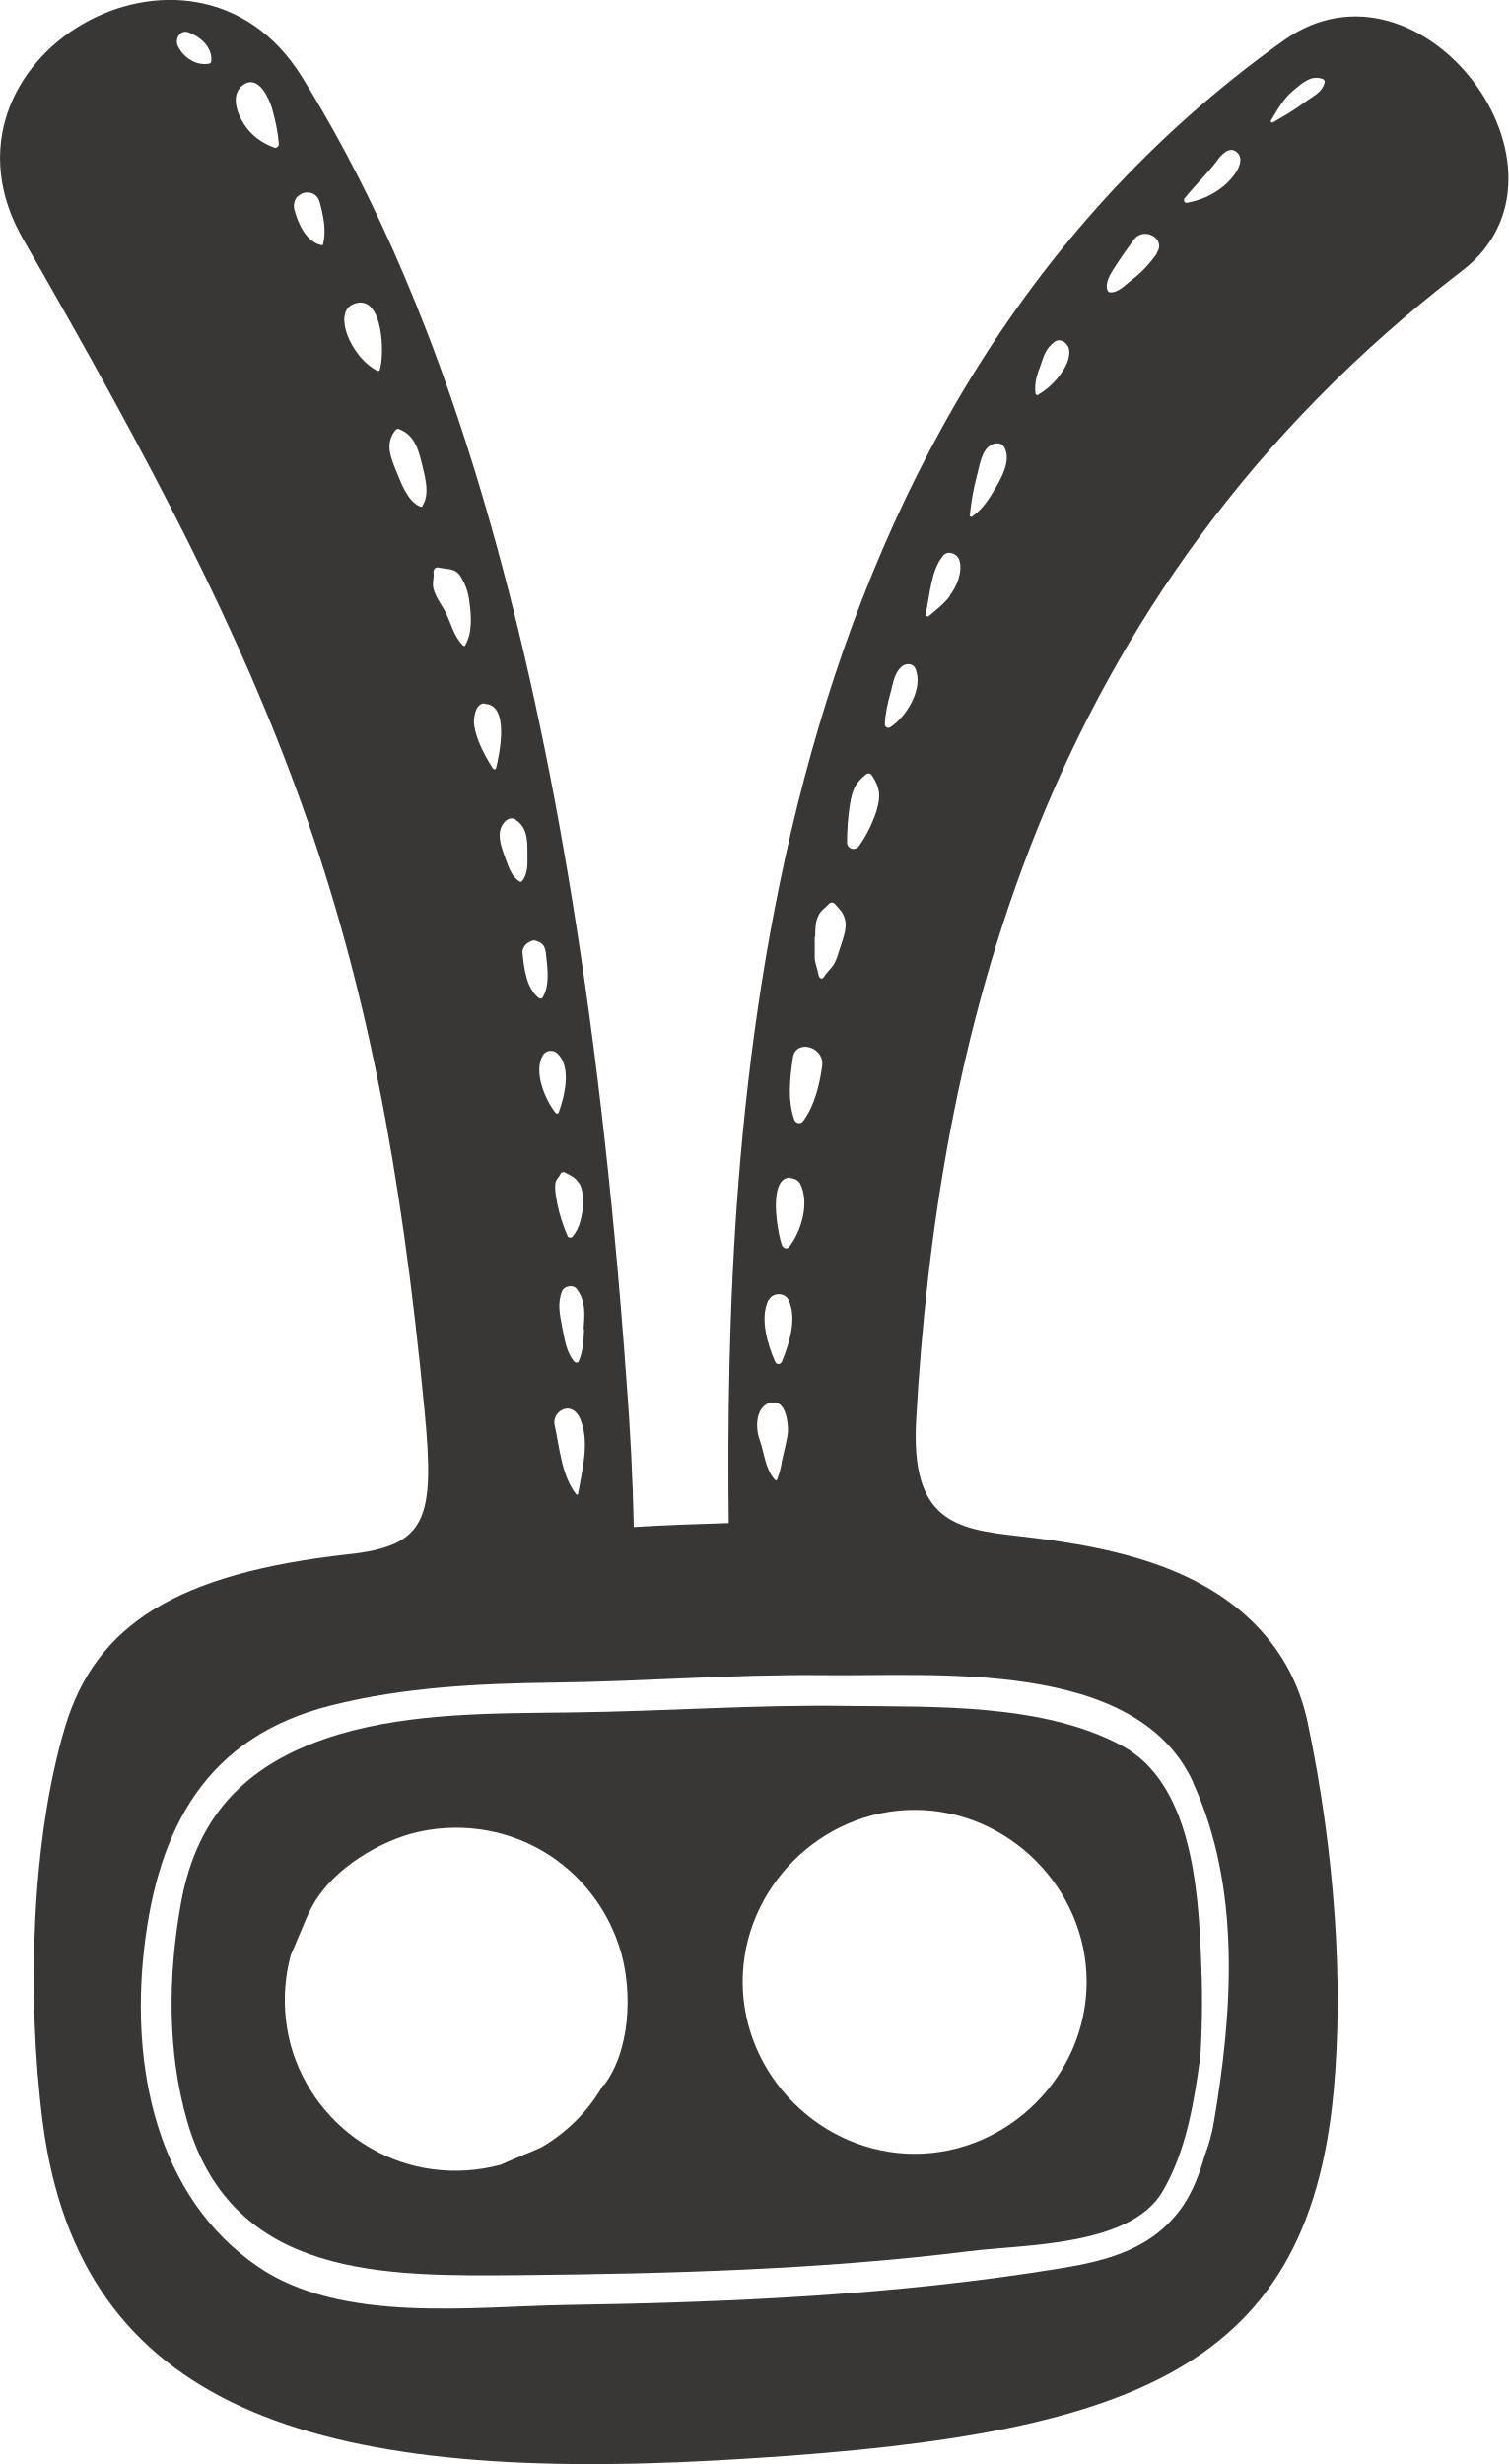
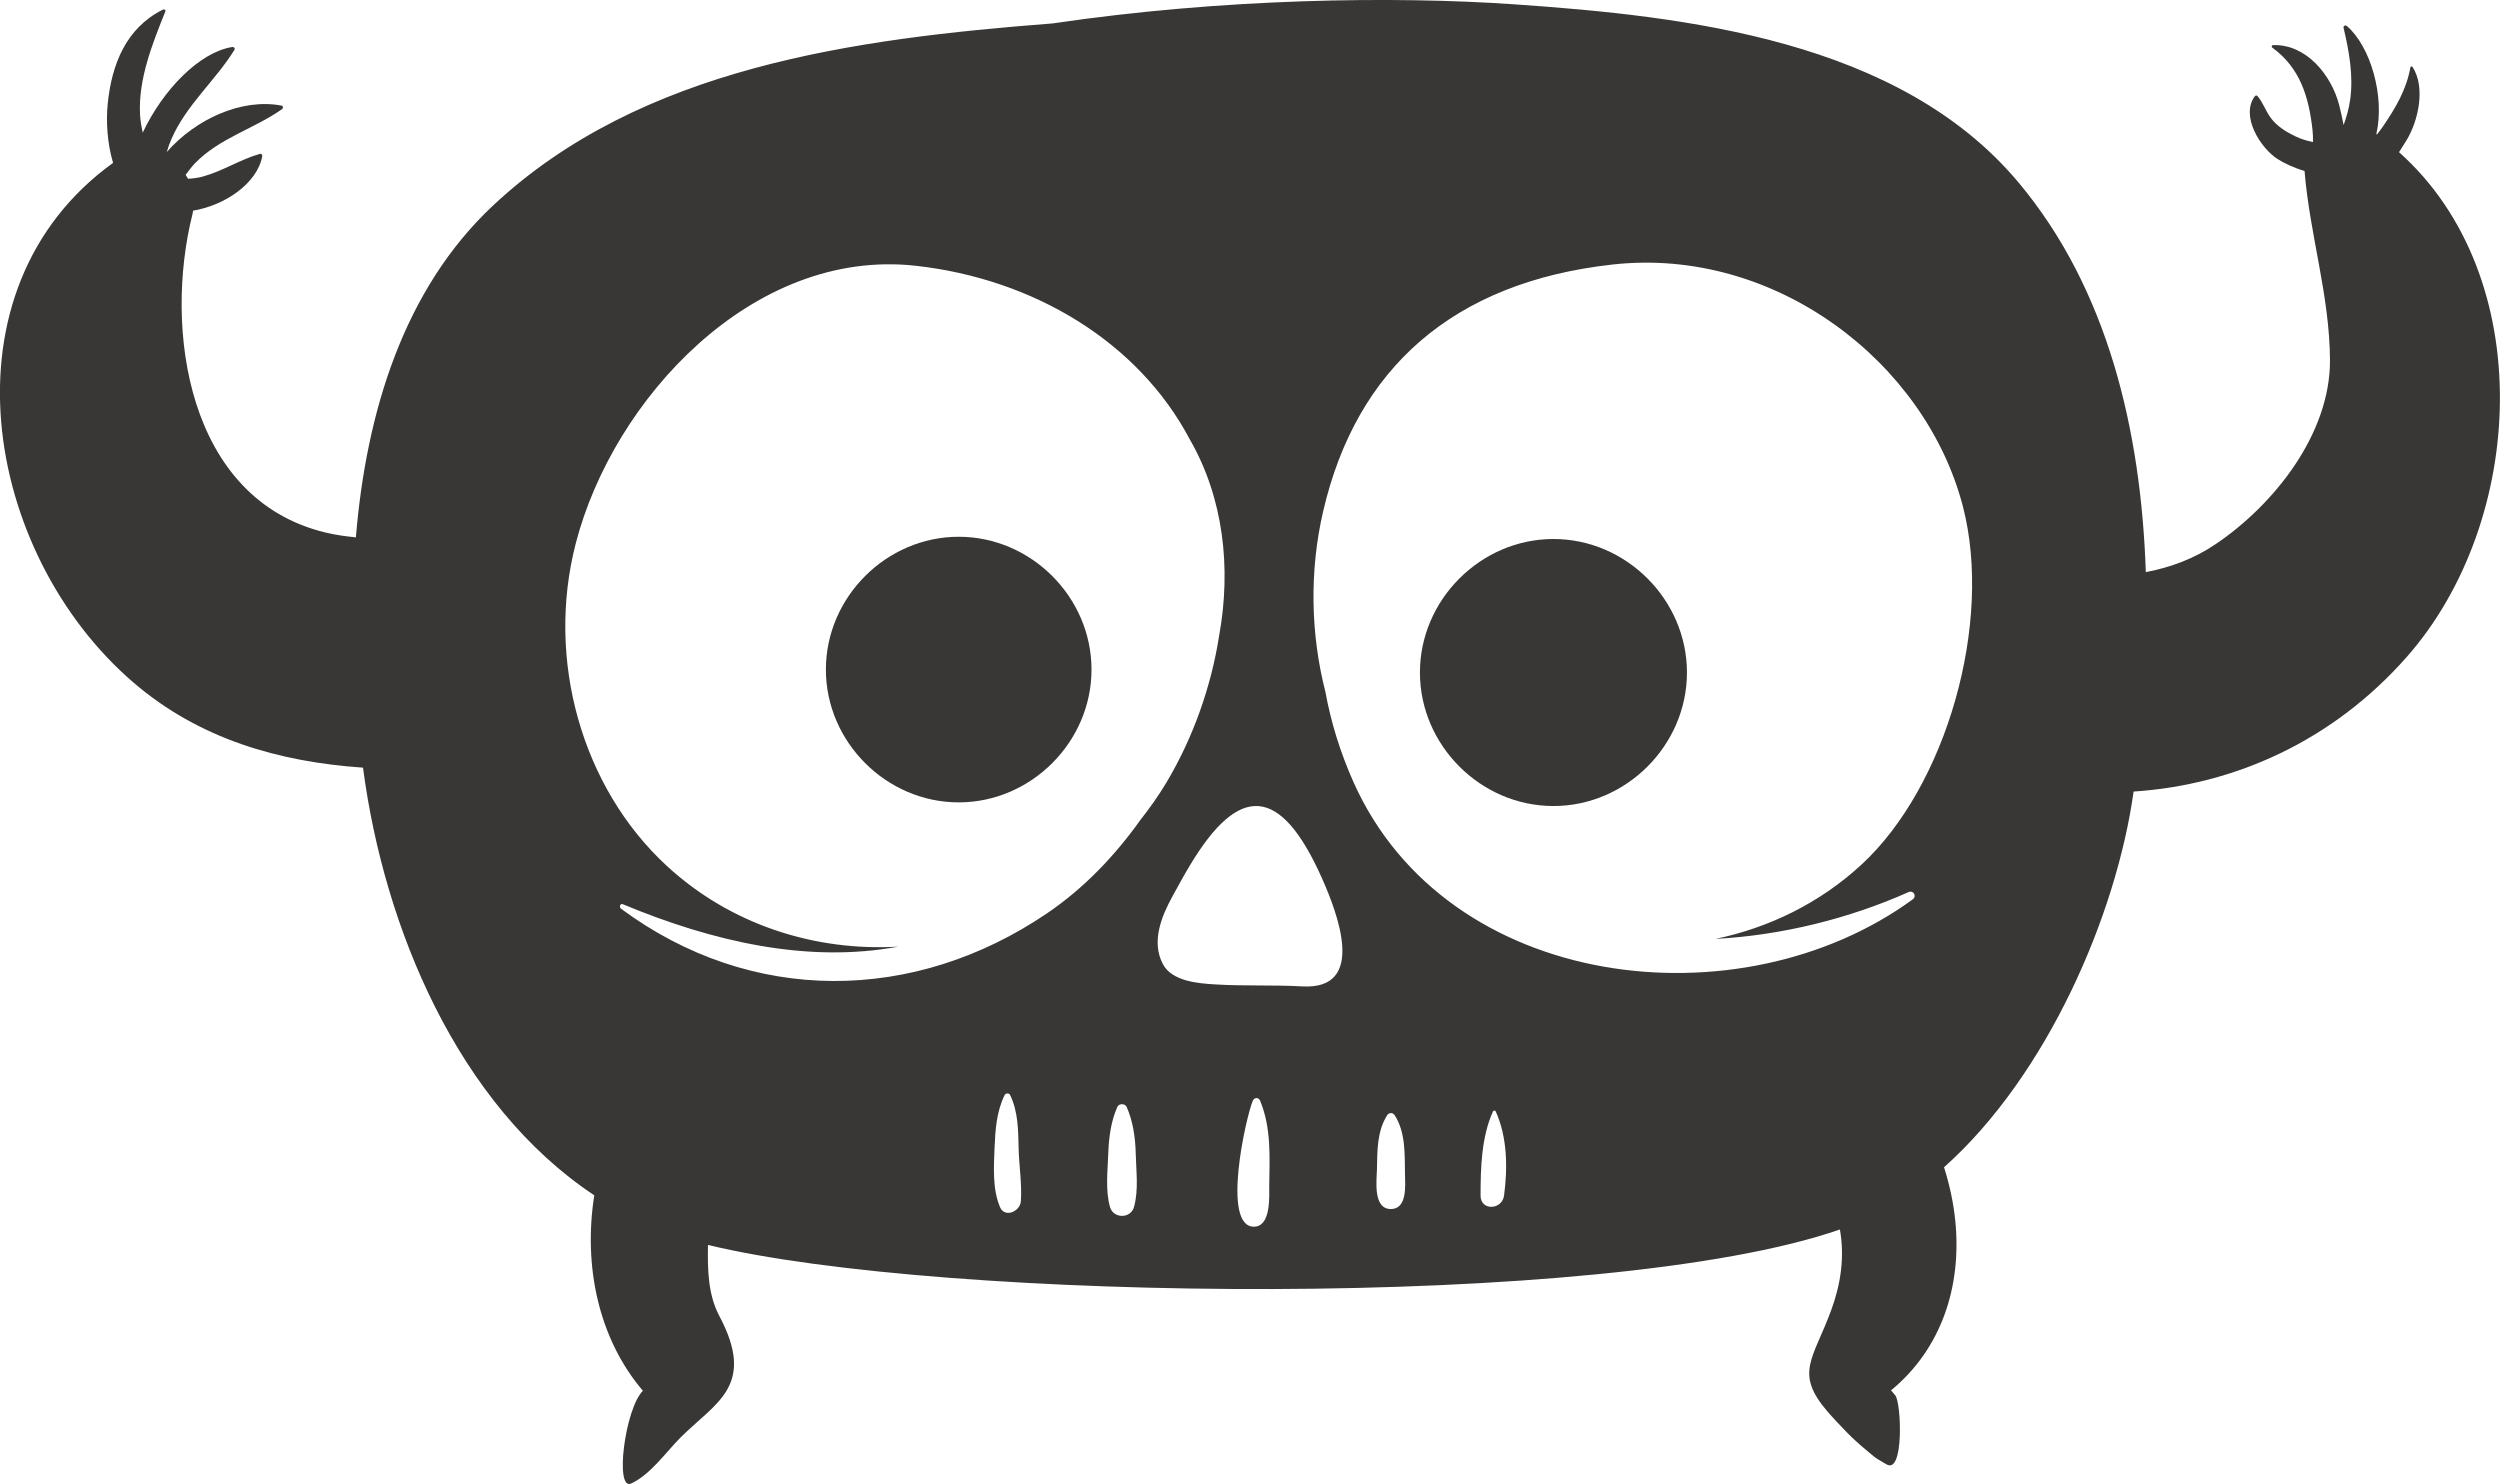
- <svg xmlns="http://www.w3.org/2000/svg" id="Layer_2" version="1.1" viewBox="0 0 303.5 495.7">
+ <svg xmlns="http://www.w3.org/2000/svg" id="Layer_2" version="1.1" viewBox="0 0 644.52 382.58">
  <defs>
    <style>
      .st0 {
        fill: #383735;
      }
    </style>
  </defs>
-   <path class="st0" d="M114.9,344.5c-15.5.2-31.8,0-46.7,4.4-17.7,5.3-28.5,15.5-31.8,34-2.6,14.4-2.8,29.9,1.3,44,9.3,31.7,40,31,67.1,30.8,30-.3,60.2-1.1,90.1-4.8,10.9-1.4,32.3-.9,38.9-11.9,4.8-8.1,6.4-17.9,7.7-27.5h0c.4-6.8.4-13.5.1-20.1-.6-13.7-2-34.7-15.9-42.2-15.8-8.5-37.4-7.8-55-8-18.7-.3-37.2,1.1-55.9,1.3ZM121.5,419.3l-.3.4c-3,5.2-7.2,9.3-12.3,12.3-2.7,1.2-5.5,2.3-8.2,3.5-8.9,2.4-18.5,1.2-26.4-3.5-7.7-4.5-13.4-11.9-15.8-20.5-1.6-6.1-1.6-12.2,0-18.2,1.2-2.7,2.3-5.5,3.5-8.2,0-.1.1-.3.2-.4,3.5-7.7,12.7-13.6,20.5-15.8,8.9-2.4,18.5-1.2,26.5,3.5h0c7.7,4.5,13.4,12,15.8,20.6,2.2,8,1.8,19.5-3.5,26.5ZM218.6,398.7c0,18.9-15.8,34.6-34.6,34.6s-34.6-15.8-34.6-34.6,15.7-34.6,34.6-34.6,34.6,15.8,34.6,34.6Z" />
-   <path class="st0" d="M258.3,8.1h0c-107.6,76.5-112.5,220.1-111.7,298.3-6.4.2-12.7.4-19.1.8-.2-9.7-.7-19.7-1.5-29.9C114.9,122.6,83.5,52.1,60.7,15.4,38.7-20-16.3,11.8,4.7,48.2c51.8,90,71.2,136,80.7,235.5,2.1,21.9.5,27.3-15.4,29-34.2,3.8-50.7,14-56.9,34.7-6.7,22.4-7.8,53.9-4.5,79.6,7.5,57.6,54.4,72.4,135.2,68,82.3-4.5,119.2-16.9,124.5-74.4,2-21.8.2-48.1-5.2-73.9-2.8-13.5-11.7-24.3-27.1-30.7-9.7-4-20.6-5.8-31.3-7-12.6-1.4-21.5-3.1-20.4-23.3,4.2-74.7,24.4-165.8,109.8-231.2,26.2-20-8.1-66.1-35.8-46.4ZM42.5,12.3c0,.2-.1.4-.4.5h0c-2.6.5-5.2-1.2-6.3-3.5-.7-1.4.4-3.4,2.1-2.8,2.3.8,4.9,3,4.6,5.8ZM55.2,29.7h0c-2.5-.9-4.6-2.4-6.1-4.7-1.5-2.3-2.9-6.3.1-8.1,2.9-1.7,4.9,2.9,5.5,4.8.7,2.5,1.2,4.8,1.4,7.3,0,.4-.5.9-.9.7ZM65,49.1c0,.2-.2.3-.4.2,0,0,0,0,0,0h0s0,0,0,0c-3.1-.7-4.7-4.5-5.4-7.2-.2-.8,0-2,.7-2.6.9-.7,1.4-.9,2.6-.7.9.2,1.6,1,1.8,1.8.7,2.6,1.4,5.8.7,8.4ZM76.4,74.4c0,.2-.3.3-.5.2-2.5-1.3-4.4-3.7-5.6-6.2-1.1-2.3-2.1-6.5,1.3-7.4,5.5-1.5,5.8,10.3,4.8,13.4ZM85,101.8c-.1.2-.3.2-.5.1h0c-2.6-1.1-3.9-5-4.9-7.4-1.1-2.7-2.1-5.3-.1-7.9.2-.2.4-.4.7-.3,3,1.1,3.9,3.8,4.6,6.7.6,2.6,1.8,6.3.2,8.7ZM171,161.7c.5-2.8,1-4.1,3.2-5.9.4-.3.9-.3,1.2.2,1.7,2.5,1.8,4.3.9,7.2-.8,2.5-2,4.9-3.5,7h0c-.7,1-2.3.7-2.4-.7,0-2.6.2-5.3.6-7.8ZM164,188.5c0-1.3,0-3,.6-4.2.5-1.2,1.4-1.6,2.2-2.5.3-.3.8-.3,1.1,0,1,1.1,1.7,1.7,2.1,3.2.4,1.6-.3,3.6-.8,5.1-.5,1.4-.9,3.3-1.8,4.4-.6.7-1.2,1.3-1.7,2.1-.3.5-.9.2-1-.3h0c-.2-1.3-.7-2.3-.8-3.5,0-1.4,0-2.9,0-4.3ZM159.5,212.8c.6-3.9,6.4-2.2,5.9,1.6-.5,3.7-1.5,8-3.8,11.1h0c-.5.7-1.4.6-1.8-.2-1.4-3.9-.9-8.5-.3-12.4ZM158.9,237c.8,0,1.7.4,2.1,1.2,1.9,3.8.2,9.6-2.3,12.7h0c-.4.5-1.2.2-1.4-.4-.9-2.5-2.9-13.7,1.7-13.6ZM154.7,261.5c.7-1.5,3.2-1.5,3.9,0,1.8,3.6.2,8.8-1.3,12.4-.3.7-1.1.7-1.4,0-1.5-3.5-3.1-8.7-1.3-12.4ZM155.2,282.2c2.9-.7,3.4,4.2,3.3,5.9-.2,1.9-.8,3.9-1.2,5.8-.2,1.4-.5,2.6-1,3.8,0,.1-.2.2-.4,0h0c-2-2.2-2.1-5.3-3.1-8.1-.9-2.5-.8-6.8,2.4-7.5ZM113.4,283.5c1.5-.5,2.7.5,3.3,1.9,2,4.7.4,10.3-.4,15.1,0,.2-.3.3-.4.1-2.9-3.7-3.3-9.2-4.3-13.8-.3-1.2.2-2.3,1.2-3,.2-.1.4-.2.6-.3h0ZM117.5,267.4c-.1,2.2-.2,4.5-1.1,6.5-.1.3-.6.3-.8.1-1.7-1.9-2-4.6-2.5-7-.5-2.6-1-4.9,0-7.3h0c.5-1,2.2-1.3,2.9-.4,1.9,2.5,1.6,5.1,1.4,8.1ZM116.5,238c.7,1.1.9,3.1.8,4.3-.2,2.4-.6,4.6-2.1,6.5-.3.3-.9.2-1-.1-.9-2-1.7-4.5-2.1-6.6-.2-1.3-.5-2.4-.4-3.7,0-1.1.7-1.4,1.1-2.3h0c.1-.3.6-.4.9-.2,1.4.8,1.9.8,2.8,2.2ZM112.2,212c2.8,2.7,1.4,8.5.2,11.8-.1.3-.5.3-.7,0-2.1-2.7-4.4-8.2-2.5-11.5h0c.6-1,2-1.2,2.9-.4ZM108.6,189.6c.8.3,1.1,1.3,1.2,2,.3,2.8.9,6.5-.6,9-.2.4-.6.4-.9.1-2.5-2-2.9-6.2-3.2-9.1h0c0-.8.5-1.6,1.2-2,1.1-.6,1.1-.5,2.4,0ZM103.8,165c2.2,1.4,2.3,3.9,2.3,6.3s.2,4.4-1.1,6c-.1.1-.4.2-.5,0-1.8-1-2.4-3.6-3.1-5.4h0c-.7-2-1.5-4.4-.1-6.3.6-.8,1.6-1.3,2.5-.7ZM97.4,141.6c5.2,0,3.1,10.1,2.4,12.9,0,.3-.5.4-.7,0-1.6-2.5-3.2-5.5-3.7-8.5-.2-1.3.1-4.5,2.1-4.5ZM87.2,115.2c0-.7.4-1.2,1.1-1,1.8.4,3.4,0,4.5,2,.9,1.5,1.4,3,1.6,4.7.4,2.9.7,6.2-.8,8.9,0,.2-.4.2-.5,0-1.9-1.9-2.4-4.6-3.6-6.9-.8-1.4-1.9-2.9-2.3-4.5h0c-.3-1.3.2-2.2,0-3.3ZM240,358.6c9.7,21.2,8,46,4.2,68.3-.4,2.5-1.1,4.8-1.9,6.9-1,3.6-2.3,6.9-4.2,9.8-6,8.8-15.1,11.2-25.2,12.8-32.5,5.3-65.9,6.8-98.8,7.3-19.2.3-45.4,3.8-62.2-7.7-20.6-14.1-25.6-40.4-22.9-64,2.8-24.3,12.5-42.6,37.6-48.9,14.7-3.7,29.7-4.4,44.8-4.6,18-.2,36.1-1.7,54.2-1.5h0c22.3.3,62.9-3.5,74.4,21.5ZM179.1,146.3h0c-.5.3-1.1,0-1.1-.6.1-2.2.6-4.4,1.2-6.5.5-1.9.7-3.8,2.2-5.1.8-.7,2.2-.7,2.7.3,1.8,3.9-1.6,9.7-5,11.9ZM191.1,119.9c-1.3,1.7-2.7,2.7-4.2,4-.3.3-.8,0-.7-.4.9-3.7,1-8.6,3.5-11.7,1-1.2,2.9-.4,3.3.9.7,2.3-.5,5.3-2,7.2ZM200.2,98.3c-1.3,2.2-2.5,4.1-4.6,5.6-.2.2-.6,0-.5-.3.3-2.7.7-5.2,1.4-7.8.6-2.1.9-5.4,3.1-6.4.9-.4,2-.3,2.5.7,1.3,2.5-.6,6-1.9,8.2ZM208.9,79.4h0c-.3.2-.6,0-.6-.4-.2-1.9.3-3.7,1-5.4.7-2,1-3.4,2.8-4.8,1.3-1,2.9.4,3,1.7.3,3.2-3.4,7.3-6.1,8.8ZM232.8,50.9c-1.4,2-3.1,3.9-5.1,5.4-1.2.9-2.8,2.7-4.4,2.5h0c-.2,0-.4-.1-.5-.4-.6-1.5.7-3.5,1.5-4.7,1.2-1.9,2.5-3.7,3.8-5.5,2-2.7,6.6-.2,4.6,2.7ZM246.2,37.4c-2.2,1.8-4.6,2.9-7.4,3.4-.5.1-.8-.5-.5-.9,2.1-2.6,4.5-4.9,6.5-7.5.8-1.2,2.5-3.1,4-1.8,2.2,1.9-1.1,5.6-2.6,6.8ZM266.5,16.5c-.5,2.2-2.5,2.9-4.2,4.2-2,1.5-4.1,2.7-6.2,3.9-.3.2-.6-.2-.4-.4,1.4-2.3,2.5-4.4,4.6-6.1,1.7-1.4,3.5-3.1,5.8-2.2h0c.3.1.4.4.4.6Z" />
+   <g id="monsters">
+     <g>
+       <path class="st0" d="M247.16,138.38c-18.66,0-34.24,15.57-34.24,34.24s15.58,34.24,34.24,34.24,34.24-15.57,34.24-34.24-15.58-34.24-34.24-34.24Z" />
+       <path class="st0" d="M400.49,138.96c-18.76,0-34.42,15.66-34.42,34.42s15.66,34.42,34.42,34.42,34.42-15.66,34.42-34.42-15.66-34.42-34.42-34.42Z" />
+       <path class="st0" d="M618.5,39.22c.73-1.12,1.4-2.2,1.92-3.05,3.06-5.03,4.95-13.62,1.57-18.89-.14-.21-.52-.21-.57.08-1.02,5.76-3.84,10.49-7.09,15.26-.49.72-1.02,1.37-1.53,2.05-.05-.04-.1-.09-.16-.12,2.24-9.67-1.5-22.63-7.61-27.85-.38-.32-.96-.02-.84.49,1.4,5.82,2.55,12.28,1.73,18.31-.34,2.52-.98,4.66-1.72,6.75-.35-1.87-.75-3.66-1.16-5.22-1.99-7.65-8.43-15.69-17.03-15.4-.38.01-.46.46-.18.66,7.16,5.22,9.4,12.66,10.36,21.25.12,1,.13,2.03.12,3.09-1.56-.33-3.1-.78-4.5-1.46-2.44-1.16-4.75-2.58-6.39-4.78-1.33-1.79-1.99-3.97-3.44-5.64-.2-.23-.53-.12-.69.09-3.73,5.05,1.45,13.3,5.86,16.14,1.65,1.06,4.22,2.29,6.98,3.1,1.35,16.48,6.45,31.98,6.56,48.67.12,19.14-14.45,37.38-29.44,47.51-5.75,3.89-11.81,6.04-18.04,7.24-1.23-36.47-9.78-72.92-32.78-100.41C489.72,10.36,434.78,4.18,390.34,1.11c-30.88-2.13-74.93-1.57-118.98,4.93-51.18,3.95-106.17,11.31-144.23,46.93-23.03,21.55-32.72,53.32-35.38,85.56-2.61-.25-5.23-.61-7.88-1.25-35.61-8.61-41.71-52.49-34.22-82.19.07-.26.08-.52.13-.78,8.21-1.36,16.53-7.02,17.83-14.03.06-.36-.22-.73-.62-.61-5.12,1.46-9.65,4.49-14.83,5.88-1.23.33-2.46.47-3.69.54-.19-.35-.4-.69-.61-1.02.79-1.02,1.53-2.08,2.45-3.02,6.33-6.5,15.2-8.83,22.4-13.91.32-.23.35-.83-.12-.91-10.23-1.98-22.19,3.49-29.6,11.97.33-1.15.75-2.3,1.25-3.46,3.86-8.78,11.27-14.91,16.2-22.89.25-.41-.16-.8-.57-.73-8.48,1.34-17.92,11.1-23.07,22.08-.34-1.57-.62-3.14-.7-4.7-.46-9.16,3.2-18.24,6.53-26.56.15-.37-.32-.61-.61-.47-9.6,4.77-13.24,14.22-14.26,24.36-.43,4.35-.14,10.05,1.39,15.16-45.17,32.59-33.52,100.72,5.3,134.01,16.95,14.54,37.46,20.41,59.14,21.91,0,.06.01.13.02.19,5.43,40.99,24.37,86.68,59.6,110.06-2.82,17.84.89,36.72,12.53,50.39-4.64,4.65-7.32,25.95-3,23.9,5.11-2.43,8.83-7.97,12.75-11.89,8.98-8.97,19.56-13.23,9.95-31.31-2.9-5.46-3.04-11.9-2.92-18.3,59.91,14.58,231.24,17.08,291.82-3.98,1.27,7.14.22,14.12-2.25,20.83-4.66,12.68-9.51,16.14-.95,26.1,1.62,1.87,3.34,3.67,5.07,5.45,1.57,1.61,3.29,3.15,5.03,4.58.9.74,1.78,1.56,2.75,2.2.33.22,3.64,2.14,2.38,1.39,4.52,2.67,3.81-15.77,2.27-17.75-.35-.46-.75-.87-1.12-1.32,12.98-10.67,18.27-26.78,16.57-43.71-.44-4.43-1.42-9.14-2.9-13.81,26.53-23.64,44.42-64.93,48.87-96.86,26.09-1.71,51.37-13.09,70.41-34.69,30.73-34.84,34-98.06-1.98-130.15ZM263.17,309.77c-.19,2.52-4.12,4.32-5.35,1.45-1.97-4.62-1.62-10.23-1.42-15.18.19-4.7.5-9.46,2.61-13.74.26-.53,1.15-.54,1.41,0,2.07,4.31,2.08,9.05,2.19,13.74.1,4.49.9,9.28.57,13.73ZM292.36,311.16c-.85,3.07-5.35,3.07-6.2,0-1.21-4.35-.6-9.28-.44-13.77.14-4.08.68-8.3,2.35-12.04.4-.9,1.97-.9,2.38,0,1.66,3.73,2.25,7.98,2.35,12.04.11,4.51.77,9.39-.44,13.77ZM270,235.42c-34.32,23.31-76.35,23.71-109.91-1.16-.52-.38-.22-1.44.48-1.14,23.28,9.68,47.66,15.26,71.02,10.93-21.53,1.25-43.23-5.63-59.7-20.83-21.88-20.18-31.22-53.16-23.45-83.15,9.62-37.18,45.64-76.19,87.58-71.56,30.29,3.35,57.4,19.52,70.73,44.79,8.64,14.99,10.73,33.05,7.56,50.55-2.03,13.02-6.65,26.27-13.62,37.93-2.04,3.41-4.29,6.56-6.65,9.56-6.66,9.36-14.65,17.7-24.03,24.07ZM323.26,316.25c-8.38,0-2.08-28.18-.28-32.47.39-.92,1.51-.93,1.89,0,2.9,7.04,2.45,14.43,2.35,21.9-.04,2.56.56,10.57-3.96,10.57ZM335.74,254.3c-7.48-.42-14.99-.05-22.44-.51-4.35-.26-11.17-.77-13.52-5.27-2.98-5.73-.41-12.14,2.48-17.42,1.39-2.54,2.89-5.3,4.53-8.03,12.56-20.94,23.27-20.86,34.05,3.41,3.87,8.71,11.71,28.77-5.1,27.82ZM358.59,311.7c-4.72,0-3.65-7.54-3.6-10.33.09-4.73.01-9.74,2.65-13.88.45-.71,1.45-.71,1.91,0,2.9,4.54,2.57,10.18,2.67,15.35.05,2.66.62,8.86-3.62,8.86ZM387.76,308.21c-.49,3.75-6.07,4.03-6.06,0,.02-7.18.21-15.06,3.21-21.7.12-.26.57-.26.69,0,3.02,6.67,3.1,14.54,2.16,21.7ZM479.9,222.91c-10.8,9.96-23.86,16.27-37.63,19.15,17.13-.94,34.38-5.22,49.75-12.06,1.28-.57,2.23,1.04,1.09,1.87-44.49,32.47-120.03,23.83-144.18-30.26-3.38-7.58-5.8-15.38-7.23-23.23-3.77-14.74-4.2-30.99-.57-46.61,8.53-36.68,33.33-59.01,74.65-63.58,41.94-4.63,80.66,25.24,90.28,62.41,7.77,30-4.27,72.11-26.15,92.3Z" />
+     </g>
+   </g>
</svg>
